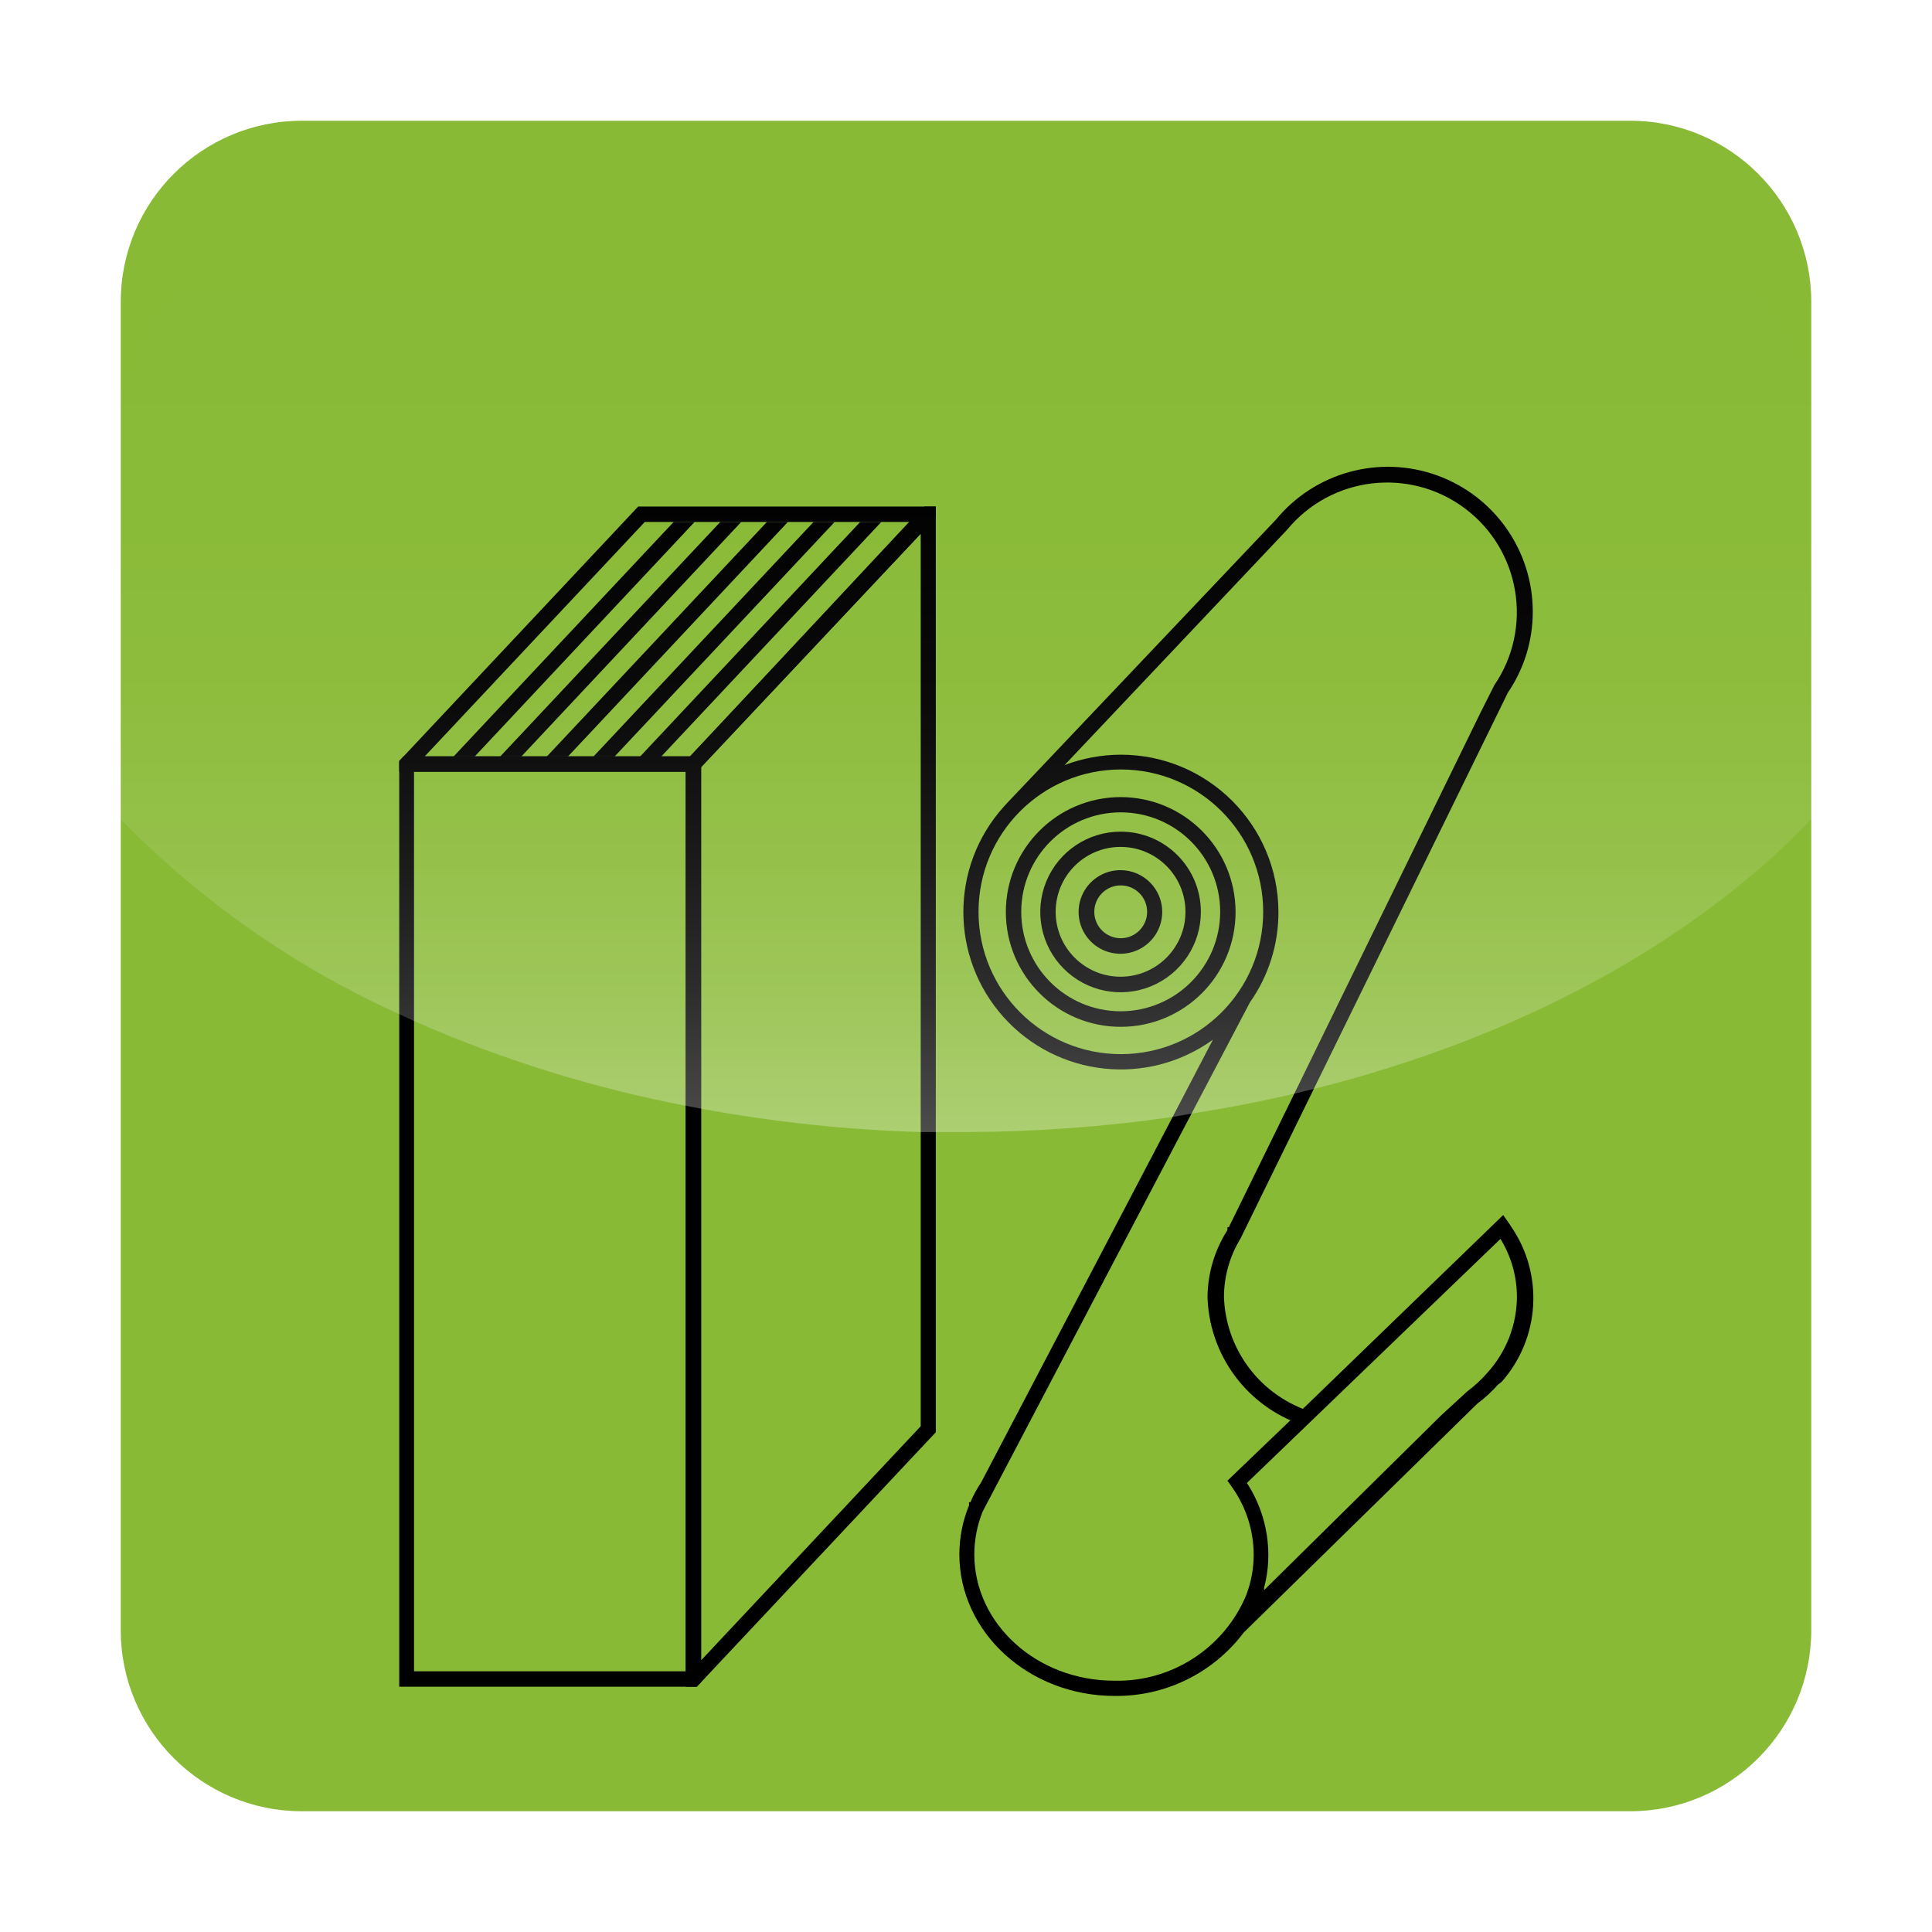
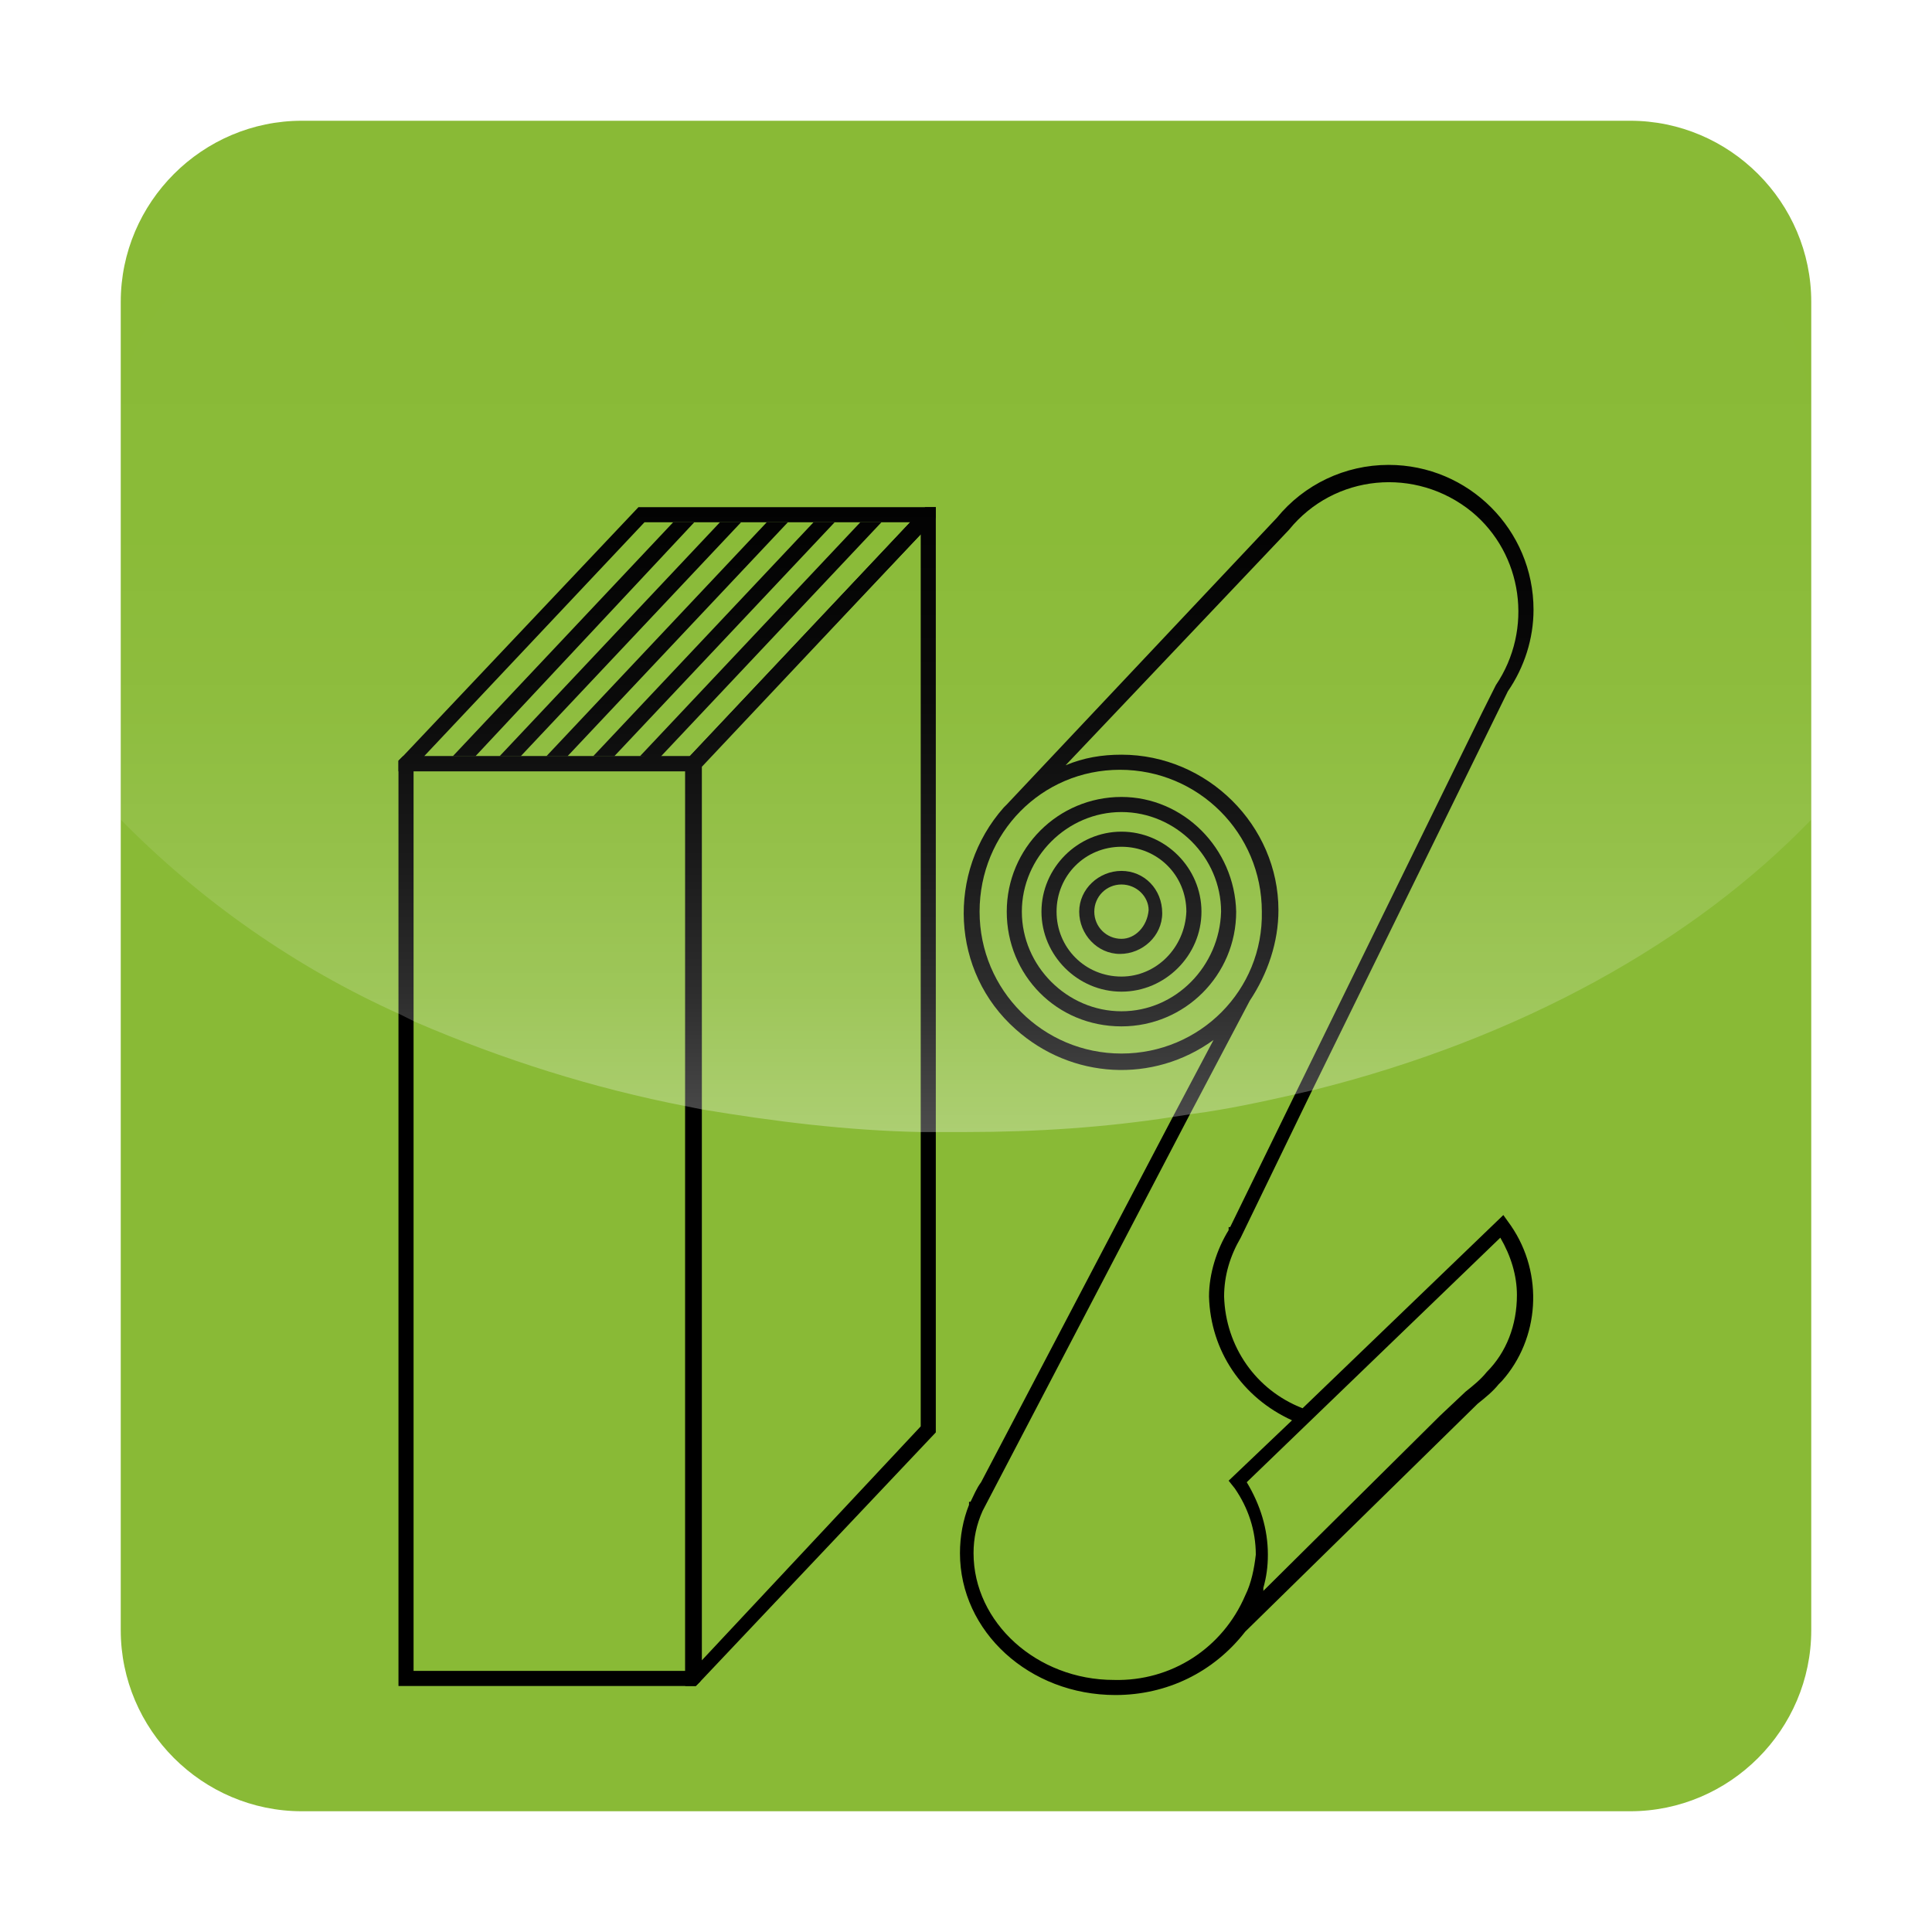
- <svg xmlns="http://www.w3.org/2000/svg" id="图层_1" data-name="图层 1" viewBox="0 0 128 128">
-   <defs>
-     <style>.cls-1{fill:#89ba36;}.cls-2{fill:url(#未命名的渐变_14);}</style>
-     <linearGradient id="未命名的渐变_14" x1="64" y1="74.92" x2="64" y2="15.64" gradientUnits="userSpaceOnUse">
-       <stop offset="0" stop-color="#fff" stop-opacity="0.3" />
-       <stop offset="0.01" stop-color="#fff" stop-opacity="0.29" />
-       <stop offset="0.15" stop-color="#fff" stop-opacity="0.18" />
-       <stop offset="0.31" stop-color="#fff" stop-opacity="0.1" />
-       <stop offset="0.48" stop-color="#fff" stop-opacity="0.04" />
-       <stop offset="0.68" stop-color="#fff" stop-opacity="0.01" />
-       <stop offset="1" stop-color="#fff" stop-opacity="0" />
-     </linearGradient>
-   </defs>
-   <rect class="cls-1" x="8" y="8" width="112" height="112" rx="12" ry="12" />
-   <path d="M26.74,50.11l-.29.31v61.33H46.16l.29-.3V50.11Zm18.69,60.62h-18V51.13h18Z" />
-   <path d="M61.25,33.56l-1,1L45.72,50.11l-.29.32v61.32h.73l.29-.3L62,94.89V33.56ZM61,94.49,46.45,110V50.82L61,35.36Z" />
-   <path d="M42.28,33.56,26.74,50.11l-.29.31v.71H46.16l.29-.3h0L61,35.36l1-1.09v-.71Zm3.44,16.55H28.14L42.72,34.58H60.3Z" />
-   <path d="M100.06,81.17l-.47-.67L86.32,93.34a8.27,8.27,0,0,1-5.23-7.42,7.47,7.47,0,0,1,1.1-3.87h0l4.85-9.9L99.9,45.89a9.5,9.5,0,0,0,1.65-5.37,9.6,9.6,0,0,0-17-6.11L66.66,53.27l-.17.19h0A10.43,10.43,0,0,0,80.36,68.88L77.69,74,65,98.22a8,8,0,0,0-.71,1.31h-.09v.21a8.55,8.55,0,0,0-.64,3.24c0,5.17,4.61,9.38,10.28,9.38a10.54,10.54,0,0,0,8.56-4.2L97.87,93a8.78,8.78,0,0,0,1.38-1.27l.23-.17,0,0a8.37,8.37,0,0,0,.62-10.32ZM74.27,69.84a9.43,9.43,0,1,1,9.42-9.43A9.43,9.43,0,0,1,74.27,69.84Zm8.28,35.88a9.24,9.24,0,0,1-8.74,5.63c-5.11,0-9.26-3.76-9.26-8.37a7.7,7.7,0,0,1,.55-2.83L78.94,73.78l3.87-7.37v0a10.32,10.32,0,0,0,1.89-6A10.45,10.45,0,0,0,74.27,50a10.59,10.59,0,0,0-3.74.69L85.28,35.09A8.59,8.59,0,0,1,99,45.4l-.93,1.85L85.75,72.46l-4.34,8.85h-.09v.19A8.35,8.35,0,0,0,80,85.92a9.24,9.24,0,0,0,5.49,8.18l-4.17,4,.37.52A7.77,7.77,0,0,1,83.06,103,7.49,7.49,0,0,1,82.55,105.72Zm16-14.78h0a8.54,8.54,0,0,1-1.36,1.26L95.45,93.8l-11.7,11.55a1.36,1.36,0,0,0,0-.17v0a8.28,8.28,0,0,0,.28-2.17,8.75,8.75,0,0,0-1.42-4.76L99.41,82.08a7.35,7.35,0,0,1,1.09,3.84A7.53,7.53,0,0,1,98.55,90.94Z" />
-   <path d="M74.25,52.81a7.61,7.61,0,1,0,7.61,7.6A7.62,7.62,0,0,0,74.25,52.81Zm0,14.19a6.59,6.59,0,1,1,6.59-6.59A6.6,6.6,0,0,1,74.25,67Z" />
-   <path d="M74.25,55.1a5.32,5.32,0,1,0,5.31,5.31A5.31,5.31,0,0,0,74.25,55.1Zm0,9.61a4.3,4.3,0,1,1,4.29-4.3A4.3,4.3,0,0,1,74.25,64.71Z" />
-   <path d="M74.25,57.65A2.77,2.77,0,1,0,77,60.41,2.77,2.77,0,0,0,74.25,57.65Zm0,4.51A1.75,1.75,0,1,1,76,60.41,1.75,1.75,0,0,1,74.25,62.16Z" />
-   <polygon points="46.02 34.58 31.45 50.12 30.05 50.12 44.63 34.58 46.02 34.58" />
-   <polygon points="49.11 34.58 34.54 50.12 33.14 50.12 47.72 34.58 49.11 34.58" />
-   <polygon points="52.2 34.58 37.63 50.12 36.23 50.12 50.81 34.58 52.2 34.58" />
-   <polygon points="55.3 34.58 40.72 50.12 39.32 50.12 53.9 34.58 55.3 34.58" />
-   <polygon points="58.39 34.58 43.81 50.12 43.77 50.16 42.41 50.12 56.99 34.58 58.39 34.58" />
-   <path class="cls-2" d="M120,27.85V54.28c-7.78,8.13-19.32,14.46-32.94,17.86l-1.31.32q-3.33.78-6.81,1.32L77.69,74a97.09,97.09,0,0,1-13.69,1l-2,0-1,0a95.64,95.64,0,0,1-14.51-1.54l-1-.19a83.76,83.76,0,0,1-18-5.6l-1-.46A60.83,60.83,0,0,1,8,54.28V27.85A12.25,12.25,0,0,1,20.22,15.64h87.56A12.25,12.25,0,0,1,120,27.85Z" />
+ <svg xmlns="http://www.w3.org/2000/svg" version="1.1" id="图层_1" x="0px" y="0px" viewBox="0 0 128 128" enable-background="new 0 0 128 128" xml:space="preserve">
+   <path fill="#89BA36" d="M20,8h88c6.6,0,12,5.4,12,12v88c0,6.6-5.4,12-12,12H20c-6.6,0-12-5.4-12-12V20C8,13.4,13.4,8,20,8z" />
+   <path d="M26.7,50.1l-0.3,0.3v61.3h19.7l0.3-0.3V50.1H26.7z M45.4,110.7h-18V51.1h18V110.7z" />
+   <path d="M61.3,33.6l-1,1L45.7,50.1l-0.3,0.3v61.3h0.7l0.3-0.3L62,94.9V33.6H61.3z M61,94.5L46.5,110V50.8L61,35.4V94.5z" />
+   <path d="M42.3,33.6L26.7,50.1l-0.3,0.3v0.7h19.7l0.3-0.3l0,0L61,35.4l1-1.1v-0.7H42.3z M45.7,50.1H28.1l14.6-15.5h17.6L45.7,50.1z" />
+   <path d="M100.1,81.2l-0.5-0.7L86.3,93.3c-3.1-1.2-5.1-4.1-5.2-7.4c0-1.4,0.4-2.7,1.1-3.9l0,0l4.8-9.9l12.9-26.3  c1.1-1.6,1.7-3.5,1.7-5.4c0-5.3-4.3-9.6-9.6-9.6c-2.9,0-5.6,1.3-7.4,3.5L66.7,53.3l-0.2,0.2l0,0c-3.8,4.3-3.5,10.9,0.8,14.7  c3.7,3.3,9.1,3.6,13.1,0.7L77.7,74L65,98.2c-0.3,0.4-0.5,0.9-0.7,1.3h-0.1v0.2c-0.4,1-0.6,2.1-0.6,3.2c0,5.2,4.6,9.4,10.3,9.4  c3.4,0,6.5-1.5,8.6-4.2L97.9,93c0.5-0.4,1-0.8,1.4-1.3l0.2-0.2l0,0C102,88.7,102.3,84.4,100.1,81.2L100.1,81.2z M74.3,69.8  c-5.2,0-9.4-4.2-9.4-9.4S69,51,74.2,51s9.4,4.2,9.4,9.4c0,0,0,0,0,0C83.7,65.6,79.5,69.8,74.3,69.8z M82.5,105.7  c-1.5,3.5-4.9,5.7-8.7,5.6c-5.1,0-9.3-3.8-9.3-8.4c0-1,0.2-1.9,0.6-2.8l13.8-26.4l3.9-7.4l0,0c1.2-1.8,1.9-3.9,1.9-6  C84.7,54.7,80,50,74.3,50c-1.3,0-2.5,0.2-3.7,0.7l14.8-15.6c3-3.7,8.4-4.2,12.1-1.2c3.4,2.8,4.1,7.8,1.6,11.5l-0.9,1.8L85.8,72.5  l-4.3,8.8h-0.1v0.2c-0.8,1.3-1.3,2.9-1.3,4.4c0.1,3.6,2.2,6.7,5.5,8.2l-4.2,4l0.4,0.5c0.9,1.3,1.4,2.8,1.4,4.4  C83.1,103.9,82.9,104.9,82.5,105.7z M98.5,90.9L98.5,90.9c-0.4,0.5-0.9,0.9-1.4,1.3l-1.7,1.6l-11.7,11.6c0-0.1,0-0.1,0-0.2l0,0  c0.2-0.7,0.3-1.4,0.3-2.2c0-1.7-0.5-3.3-1.4-4.8l16.8-16.2c0.7,1.2,1.1,2.5,1.1,3.8C100.5,87.8,99.8,89.6,98.5,90.9z" />
+   <path d="M74.3,52.8c-4.2,0-7.6,3.4-7.6,7.6S70,68,74.3,68c4.2,0,7.6-3.4,7.6-7.6c0,0,0,0,0,0C81.8,56.2,78.4,52.8,74.3,52.8z   M74.3,67c-3.6,0-6.6-3-6.6-6.6s3-6.6,6.6-6.6s6.6,3,6.6,6.6v0C80.8,64,77.9,67,74.3,67z" />
+   <path d="M74.3,55.1c-2.9,0-5.3,2.4-5.3,5.3c0,2.9,2.4,5.3,5.3,5.3c2.9,0,5.3-2.4,5.3-5.3c0,0,0,0,0,0C79.6,57.5,77.2,55.1,74.3,55.1  z M74.3,64.7c-2.4,0-4.3-1.9-4.3-4.3s1.9-4.3,4.3-4.3c2.4,0,4.3,1.9,4.3,4.3c0,0,0,0,0,0C78.5,62.8,76.6,64.7,74.3,64.7z" />
+   <path d="M74.3,57.7c-1.5,0-2.8,1.2-2.8,2.7c0,1.5,1.2,2.8,2.7,2.8c1.5,0,2.8-1.2,2.8-2.7c0,0,0,0,0,0C77,58.9,75.8,57.7,74.3,57.7z   M74.3,62.2c-1,0-1.8-0.8-1.8-1.8s0.8-1.8,1.8-1.8s1.8,0.8,1.8,1.7C76,61.4,75.2,62.2,74.3,62.2z" />
+   <polygon points="46,34.6 31.5,50.1 30,50.1 44.6,34.6 " />
+   <polygon points="49.1,34.6 34.5,50.1 33.1,50.1 47.7,34.6 " />
+   <polygon points="52.2,34.6 37.6,50.1 36.2,50.1 50.8,34.6 " />
+   <polygon points="55.3,34.6 40.7,50.1 39.3,50.1 53.9,34.6 " />
+   <polygon points="58.4,34.6 43.8,50.1 43.8,50.2 42.4,50.1 57,34.6 " />
+   <linearGradient id="SVGID_1_" gradientUnits="userSpaceOnUse" x1="64" y1="53.08" x2="64" y2="112.36" gradientTransform="matrix(1 0 0 -1 0 128)">
+     <stop offset="0" style="stop-color:#FFFFFF;stop-opacity:0.3" />
+     <stop offset="1.000000e-02" style="stop-color:#FFFFFF;stop-opacity:0.29" />
+     <stop offset="0.15" style="stop-color:#FFFFFF;stop-opacity:0.18" />
+     <stop offset="0.31" style="stop-color:#FFFFFF;stop-opacity:0.1" />
+     <stop offset="0.48" style="stop-color:#FFFFFF;stop-opacity:4.000000e-02" />
+     <stop offset="0.68" style="stop-color:#FFFFFF;stop-opacity:1.000000e-02" />
+     <stop offset="1" style="stop-color:#FFFFFF;stop-opacity:0" />
+   </linearGradient>
+   <path fill="url(#SVGID_1_)" d="M120,27.9v26.4c-7.8,8.1-19.3,14.5-32.9,17.9l-1.3,0.3c-2.2,0.5-4.5,1-6.8,1.3L77.7,74  c-4.5,0.7-9.1,1-13.7,1h-2h-1c-4.9-0.1-9.7-0.7-14.5-1.5l-1-0.2c-6.2-1.2-12.2-3.1-18-5.6l-1-0.5C19.6,64.1,13.3,59.7,8,54.3V27.9  c0-6.7,5.5-12.2,12.2-12.2h87.6C114.5,15.7,120,21.1,120,27.9z" />
</svg>
